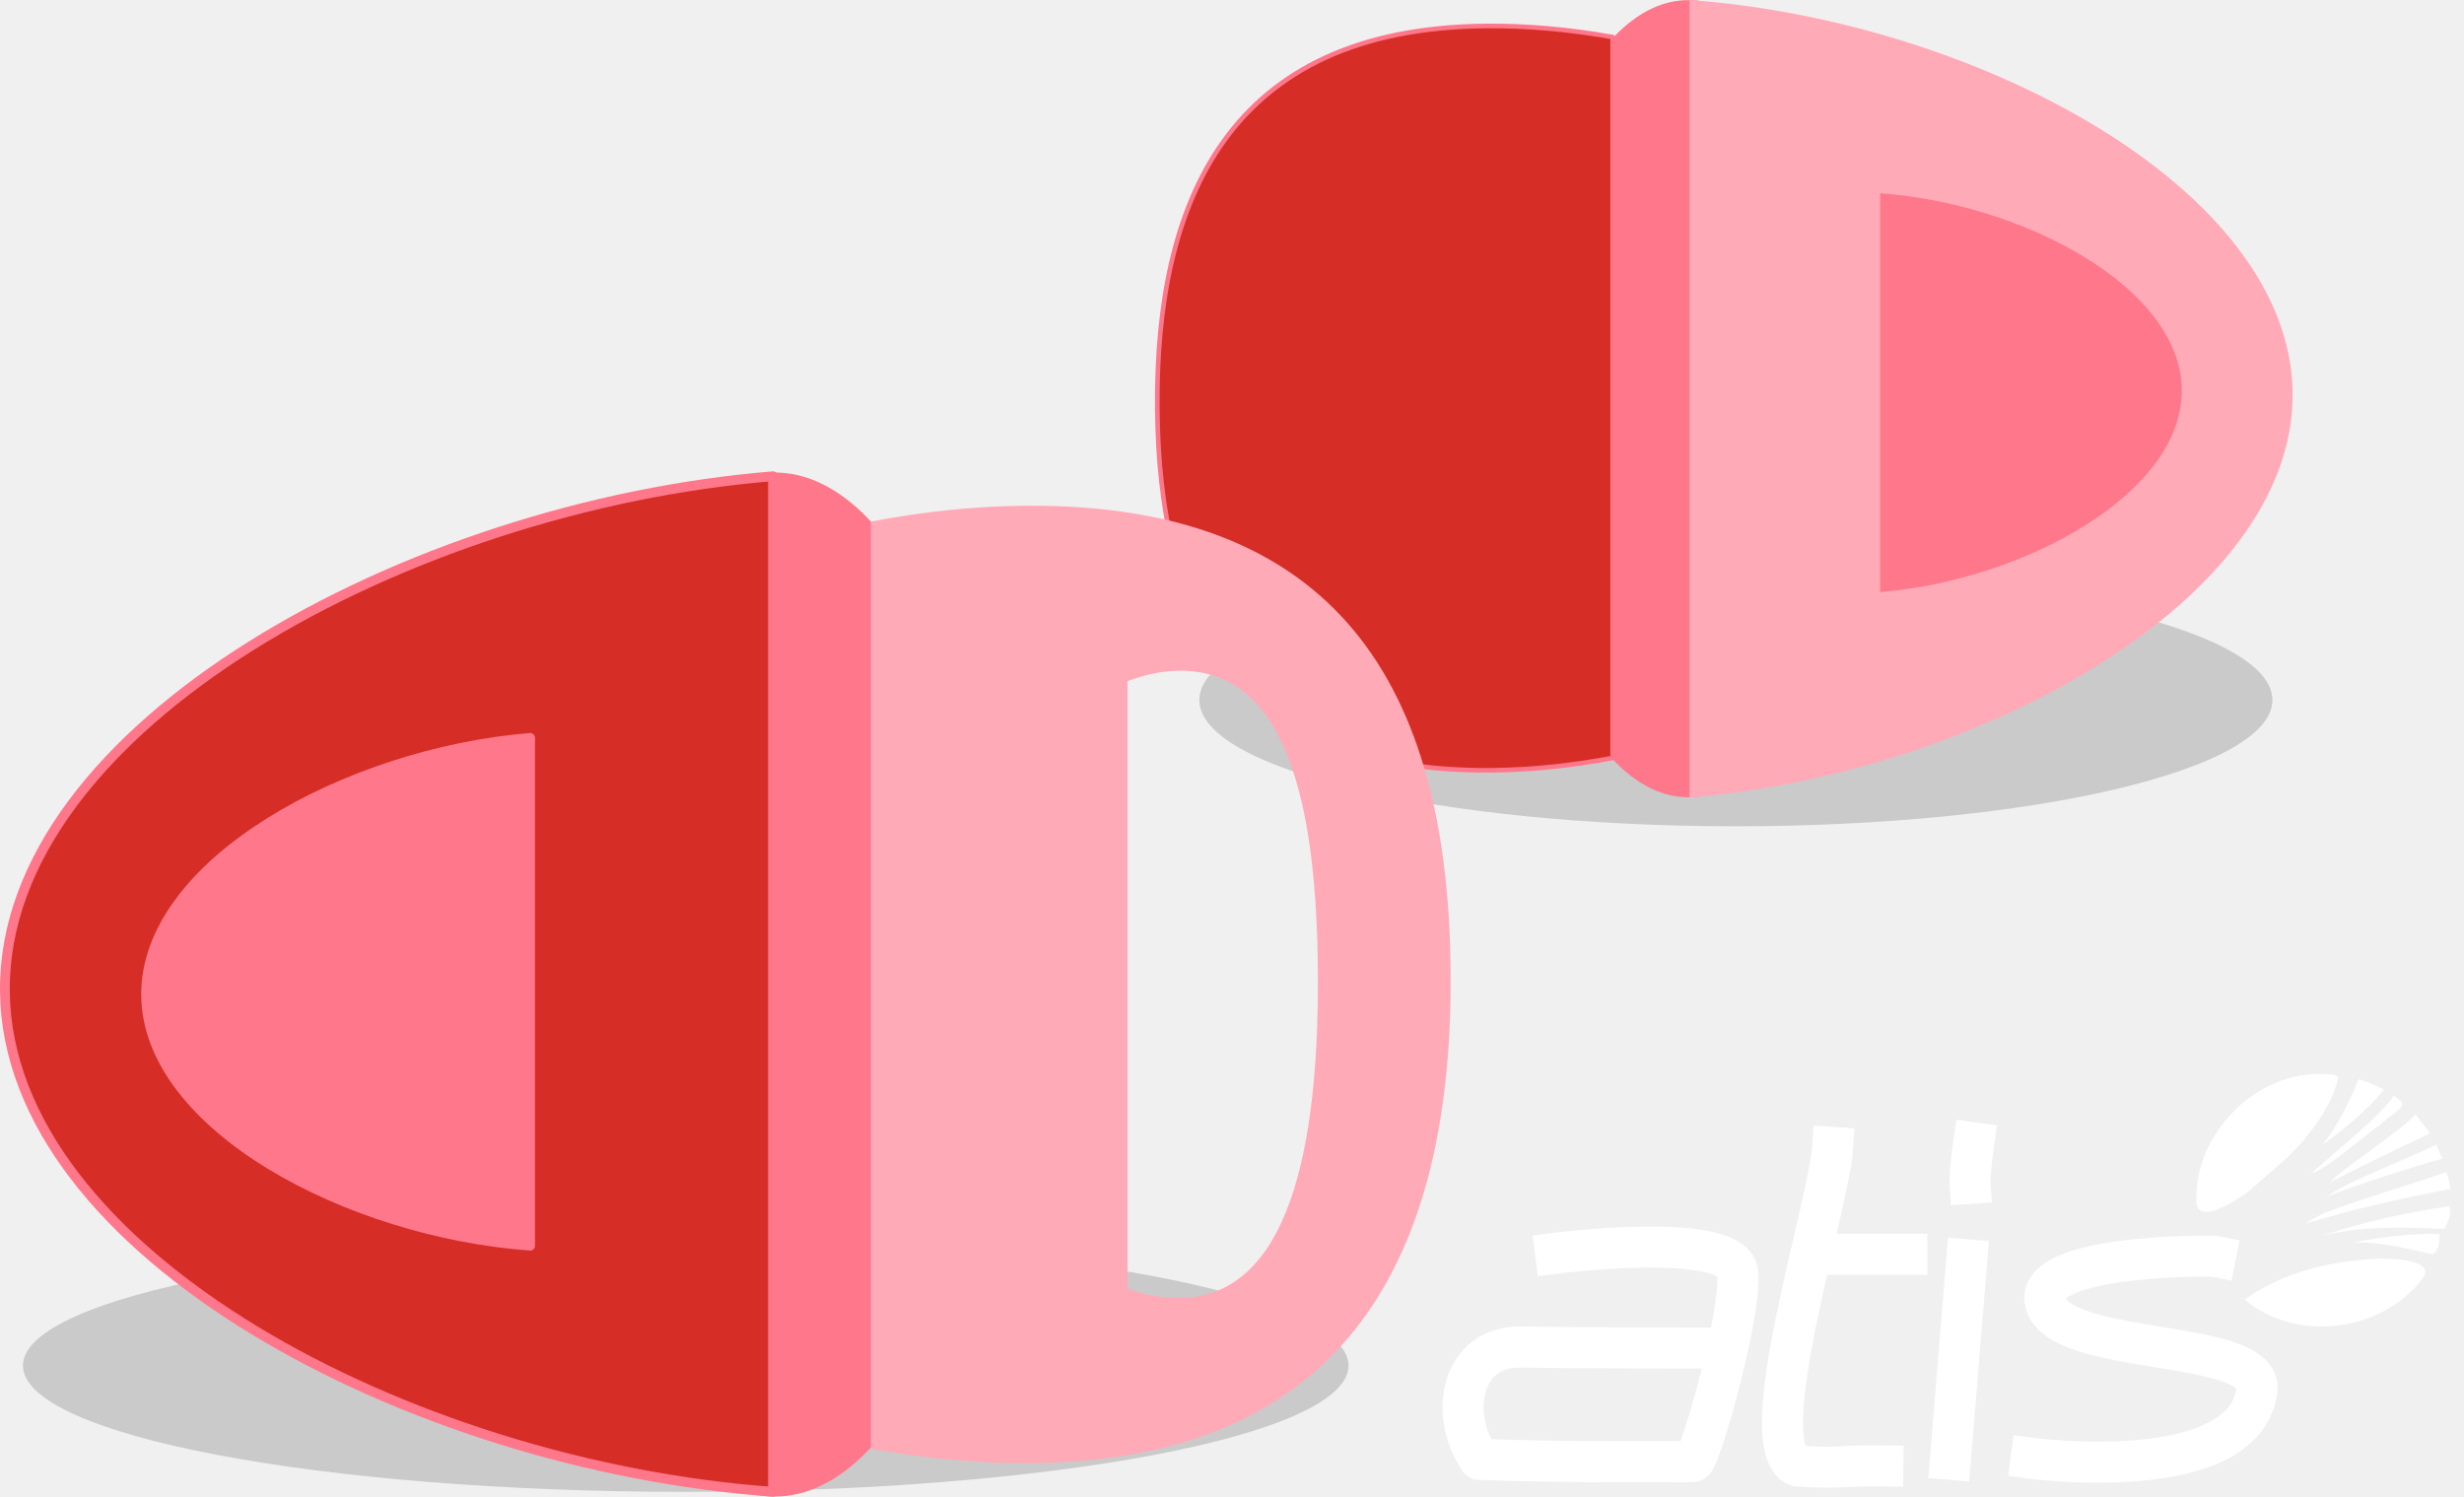
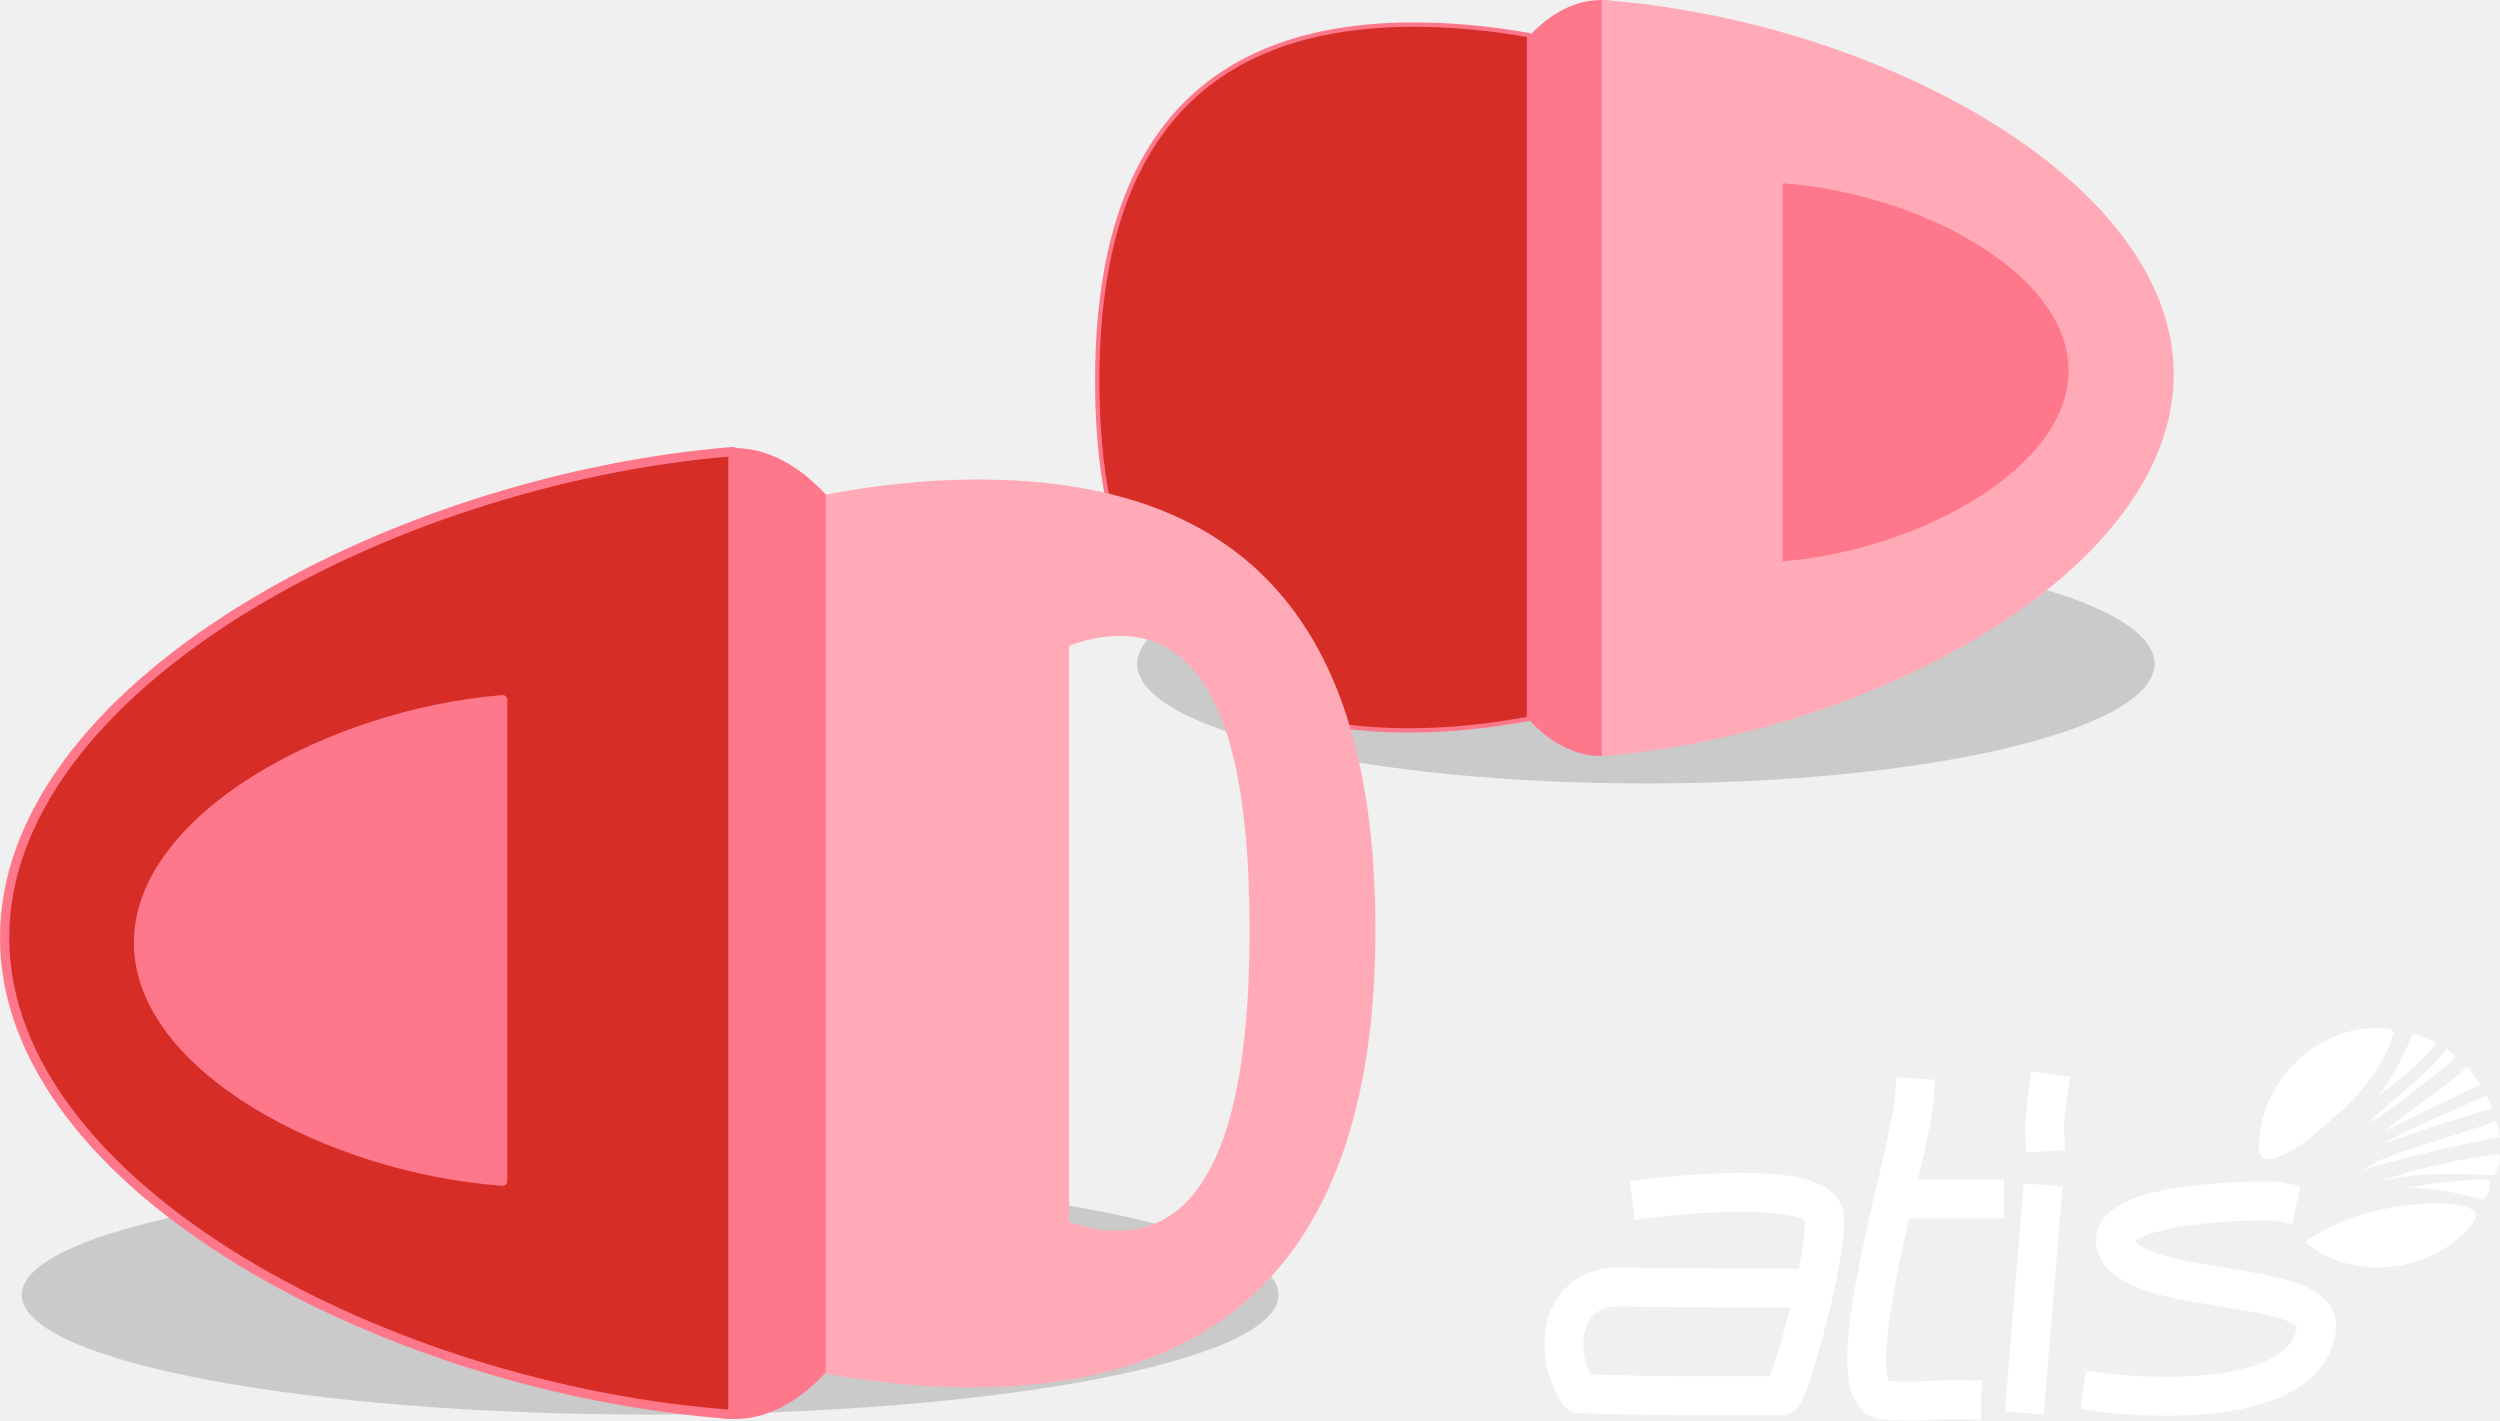
- <svg xmlns="http://www.w3.org/2000/svg" width="125.943mm" height="76.507mm" viewBox="0 0 125.943 76.507" version="1.1" id="svg5">
+ <svg xmlns="http://www.w3.org/2000/svg" width="134.774mm" height="76.578mm" viewBox="0 0 134.774 76.578" version="1.1" id="svg5">
  <defs id="defs2">
    </defs>
  <g id="layer1" transform="translate(-491.4909,-181.2949)">
    <g id="g2598">
      <ellipse style="opacity:0.2;fill:#333333;stroke-width:4" id="path2590" cx="526.541" cy="251.102" rx="33.877" ry="6.453" />
      <ellipse style="opacity:0.2;fill:#333333;stroke-width:4" id="path2594" cx="580.217" cy="217.079" rx="27.424" ry="6.453" />
    </g>
    <g id="g9971" style="stroke-width:0.1;stroke-dasharray:none" transform="matrix(-0.7852959,0,0,0.7852959,662.0947,80.24059)">
      <g id="g4193-2" style="stroke-width:0.1;stroke-dasharray:none" />
      <ellipse style="fill:#ff778a;fill-opacity:1;stroke:#ffaab6;stroke-width:0;stroke-dasharray:none" id="path22715" cx="-89.907" cy="154.175" transform="scale(-1,1)" rx="15.589" ry="16.37" />
      <g id="g22570">
        <ellipse style="fill:#ff778a;fill-opacity:1;stroke:#4c45b8;stroke-width:0;stroke-linecap:round;stroke-linejoin:round;stroke-dasharray:none;stroke-opacity:1" id="path4085-0" cx="107.364" cy="-154.635" rx="11.523" ry="25.945" transform="matrix(1,0,0,-1,-6.2499993e-7,-1.2083333e-6)" />
        <path id="path2744-6-3-4-3" style="fill:#d62d26;fill-opacity:1;stroke:#ff778a;stroke-width:0.3;stroke-linecap:round;stroke-linejoin:round;stroke-dasharray:none;stroke-opacity:1" d="m 120.537,130.373 c -2.688,-0.025 -5.471,0.228 -8.252,0.722 v 46.926 c 2.647,0.5 5.297,0.778 7.864,0.802 16.825,0.156 21.665,-10.207 21.772,-23.586 0.107,-13.379 -4.559,-24.707 -21.384,-24.863 z" />
        <path id="path2744-6-3-8" style="fill:#ffaab6;fill-opacity:1;stroke-width:0.1;stroke-linecap:round;stroke-linejoin:round;stroke-dasharray:none" d="m 107.285,128.683 v 51.912 c -18.65,-1.52 -39.376,-12.809 -39.26,-26.313 0.116,-13.396 20.701,-24.257 39.26,-25.599 z m -12.413,12.581 c -9.279,0.671 -19.572,6.102 -19.63,12.8 -0.058,6.752 10.305,12.396 19.63,13.156 z" />
      </g>
    </g>
    <g id="g9921" style="stroke-width:0.1;stroke-dasharray:none" transform="matrix(1,0,0,-1,423.7162,386.2346)">
      <ellipse style="fill:#ff778a;fill-opacity:1;stroke:none;stroke-width:0;stroke-linecap:round;stroke-linejoin:round;stroke-dasharray:none;stroke-opacity:1" id="path4085-0-3" cx="107.364" cy="-154.613" rx="11.523" ry="26.174" transform="scale(1,-1)" />
      <path id="path2744-6-3-4-3-6" style="fill:#ffaab6;fill-opacity:1;stroke:none;stroke-width:0.101;stroke-linecap:round;stroke-linejoin:round;stroke-dasharray:none" d="m 120.149,179.088 c -2.566,-0.024 -5.216,-0.305 -7.864,-0.81 v -47.397 c 2.78,-0.499 5.564,-0.754 8.252,-0.729 16.825,0.158 21.491,11.599 21.384,25.112 -0.107,13.513 -4.947,23.981 -21.772,23.823 z m 7.843,-8.435 c 5.522,0.103 7.11,-6.755 7.145,-15.61 0.035,-8.854 -1.496,-16.352 -7.018,-16.455 -0.882,-0.017 -1.796,0.15 -2.708,0.477 v 31.057 c 0.869,0.331 1.738,0.515 2.581,0.53 z" />
      <ellipse style="fill:#ff778a;fill-opacity:1;stroke:none;stroke-width:0;stroke-dasharray:none" id="path24370" cx="88.944" cy="-154.838" transform="scale(1,-1)" rx="14.778" ry="14.58" />
      <path id="path2744-6-3-8-2" style="fill:#d62d26;fill-opacity:1;stroke:#ff778a;stroke-width:0.5;stroke-linecap:round;stroke-linejoin:round;stroke-dasharray:none;stroke-opacity:1" d="m 107.285,128.683 v 51.912 c -18.65,-1.52 -39.376,-12.809 -39.26,-26.313 0.116,-13.396 20.701,-24.257 39.26,-25.599 z m -12.413,12.581 c -9.279,0.671 -19.572,6.102 -19.63,12.8 -0.058,6.752 10.305,12.396 19.63,13.156 z" />
    </g>
-     <g id="g10989" transform="matrix(0.7004724,0,0,0.7004724,562.5288,203.3217)">
+     <g id="g10989" transform="matrix(0.7004724,0,0,0.7004724,572.0538,203.8508)">
      <path style="opacity:0.99;fill:none;stroke:#ffffff;stroke-width:2.994;stroke-linecap:square;stroke-linejoin:round;stroke-dasharray:none;stroke-opacity:1;paint-order:fill markers stroke" d="m 12.097,60.009 c 0,0 13.023,-1.675 13.291,1.433 0.268,3.108 -2.786,13.769 -3.263,13.769 -0.478,0 -9.471,0.08 -15.599,-0.159 C 4.218,71.55 5.332,66.774 9.551,66.854 13.769,66.934 24.274,66.934 24.274,66.934" id="path3810" />
      <path style="opacity:0.99;fill:none;stroke:#ffffff;stroke-width:2.994;stroke-linecap:square;stroke-linejoin:bevel;stroke-dasharray:none;stroke-opacity:1;paint-order:fill markers stroke" d="m 32.313,52.289 c -0.31,4.377 -5.916,21.611 -2.626,23.24 3.123,0.238 3.14,-0.043 6.287,2e-6" id="path3812" />
      <path style="opacity:0.99;fill:none;stroke:#ffffff;stroke-width:2.994;stroke-linecap:square;stroke-linejoin:bevel;stroke-dasharray:none;stroke-opacity:1;paint-order:fill markers stroke" d="m 31.459,60.089 h 6.266" id="path3816" />
      <path style="opacity:0.99;fill:none;stroke:#ffffff;stroke-width:2.994;stroke-linecap:square;stroke-linejoin:bevel;stroke-dasharray:none;stroke-opacity:1;paint-order:fill markers stroke" d="M 42.102,60.487 40.908,75.052" id="path3818" />
      <path style="opacity:0.99;fill:none;stroke:#ffffff;stroke-width:2.994;stroke-linecap:square;stroke-linejoin:bevel;stroke-dasharray:none;stroke-opacity:1;paint-order:fill markers stroke" d="m 60.248,60.248 c -0.398,-0.08 -13.848,-0.159 -12.336,3.581 1.512,3.741 15.882,2.383 15.36,6.208 -0.955,7.004 -16.475,4.934 -16.475,4.934" id="path3820" />
      <path style="opacity:0.99;fill:none;stroke:#ffffff;stroke-width:2.994;stroke-linecap:square;stroke-linejoin:bevel;stroke-dasharray:none;stroke-opacity:1;paint-order:fill markers stroke" d="m 42.611,51.961 c -0.318,2.228 -0.27,2.954 -0.27,2.954" id="path3928" />
      <path id="path3930" style="opacity:0.99;fill:#ffffff;fill-opacity:1;stroke:none;stroke-width:3.068;stroke-linecap:square;stroke-linejoin:bevel;stroke-dasharray:none;stroke-opacity:1;paint-order:fill markers stroke" d="m 68.087,46.926 c -4.866,-0.165 -9.259,4.257 -9.242,9.091 -0.122,2.134 2.816,0.197 3.714,-0.436 l 2.882,-2.512 c 1.6,-1.543 3.3,-3.716 3.771,-5.893 -0.346,-0.249 -0.316,-0.204 -1.125,-0.251 z m 2.617,0.38 c -0.574,1.417 -1.618,3.576 -2.641,4.77 1.396,-0.948 3.441,-2.671 4.475,-4.004 -0.592,-0.308 -1.199,-0.562 -1.835,-0.766 z m 2.552,1.205 c -0.97,1.55 -4.693,4.409 -6.007,5.672 1.101,-0.288 4.105,-2.965 5.039,-3.544 0.403,-0.541 1.752,-1.12 1.58,-1.663 z m 1.602,1.376 c -1.004,1.133 -5.254,3.86 -6.281,4.973 1.314,-0.724 5.968,-2.97 7.332,-3.597 z m 1.504,2.19 c -1.857,0.962 -6.284,2.591 -7.991,3.799 1.91,-0.778 6.426,-2.215 8.422,-2.771 z m 0.715,2.013 c -2.965,1.057 -6.013,1.877 -8.951,3.005 -0.314,0.201 -1.964,1.01 -0.885,0.621 3.336,-0.979 6.735,-1.759 10.152,-2.39 -0.142,-0.704 -0.13,-0.946 -0.316,-1.236 z m 0.218,2.49 c -3.142,0.471 -6.266,1.133 -9.275,2.164 2.917,-0.748 5.955,-0.622 8.935,-0.506 0.316,-0.663 0.569,-1.129 0.341,-1.659 z m -0.703,2.027 c -1.946,-0.069 -4.266,0.229 -6.365,0.619 2.009,-0.072 3.969,0.435 5.91,0.873 0.436,-0.453 0.448,-0.696 0.455,-1.492 z m -17.108,0.859 0.637,1.329 c 0.256,-0.294 1.597,-0.788 0.518,-0.653 -0.502,-0.018 -0.61,-0.771 -1.155,-0.676 z M 72.073,60.411 c -3.4,0.167 -6.889,0.964 -9.691,2.982 3.735,3.151 9.954,2.378 12.917,-1.467 C 76.502,60.504 73.2,60.38 72.073,60.411 Z" />
    </g>
  </g>
</svg>
